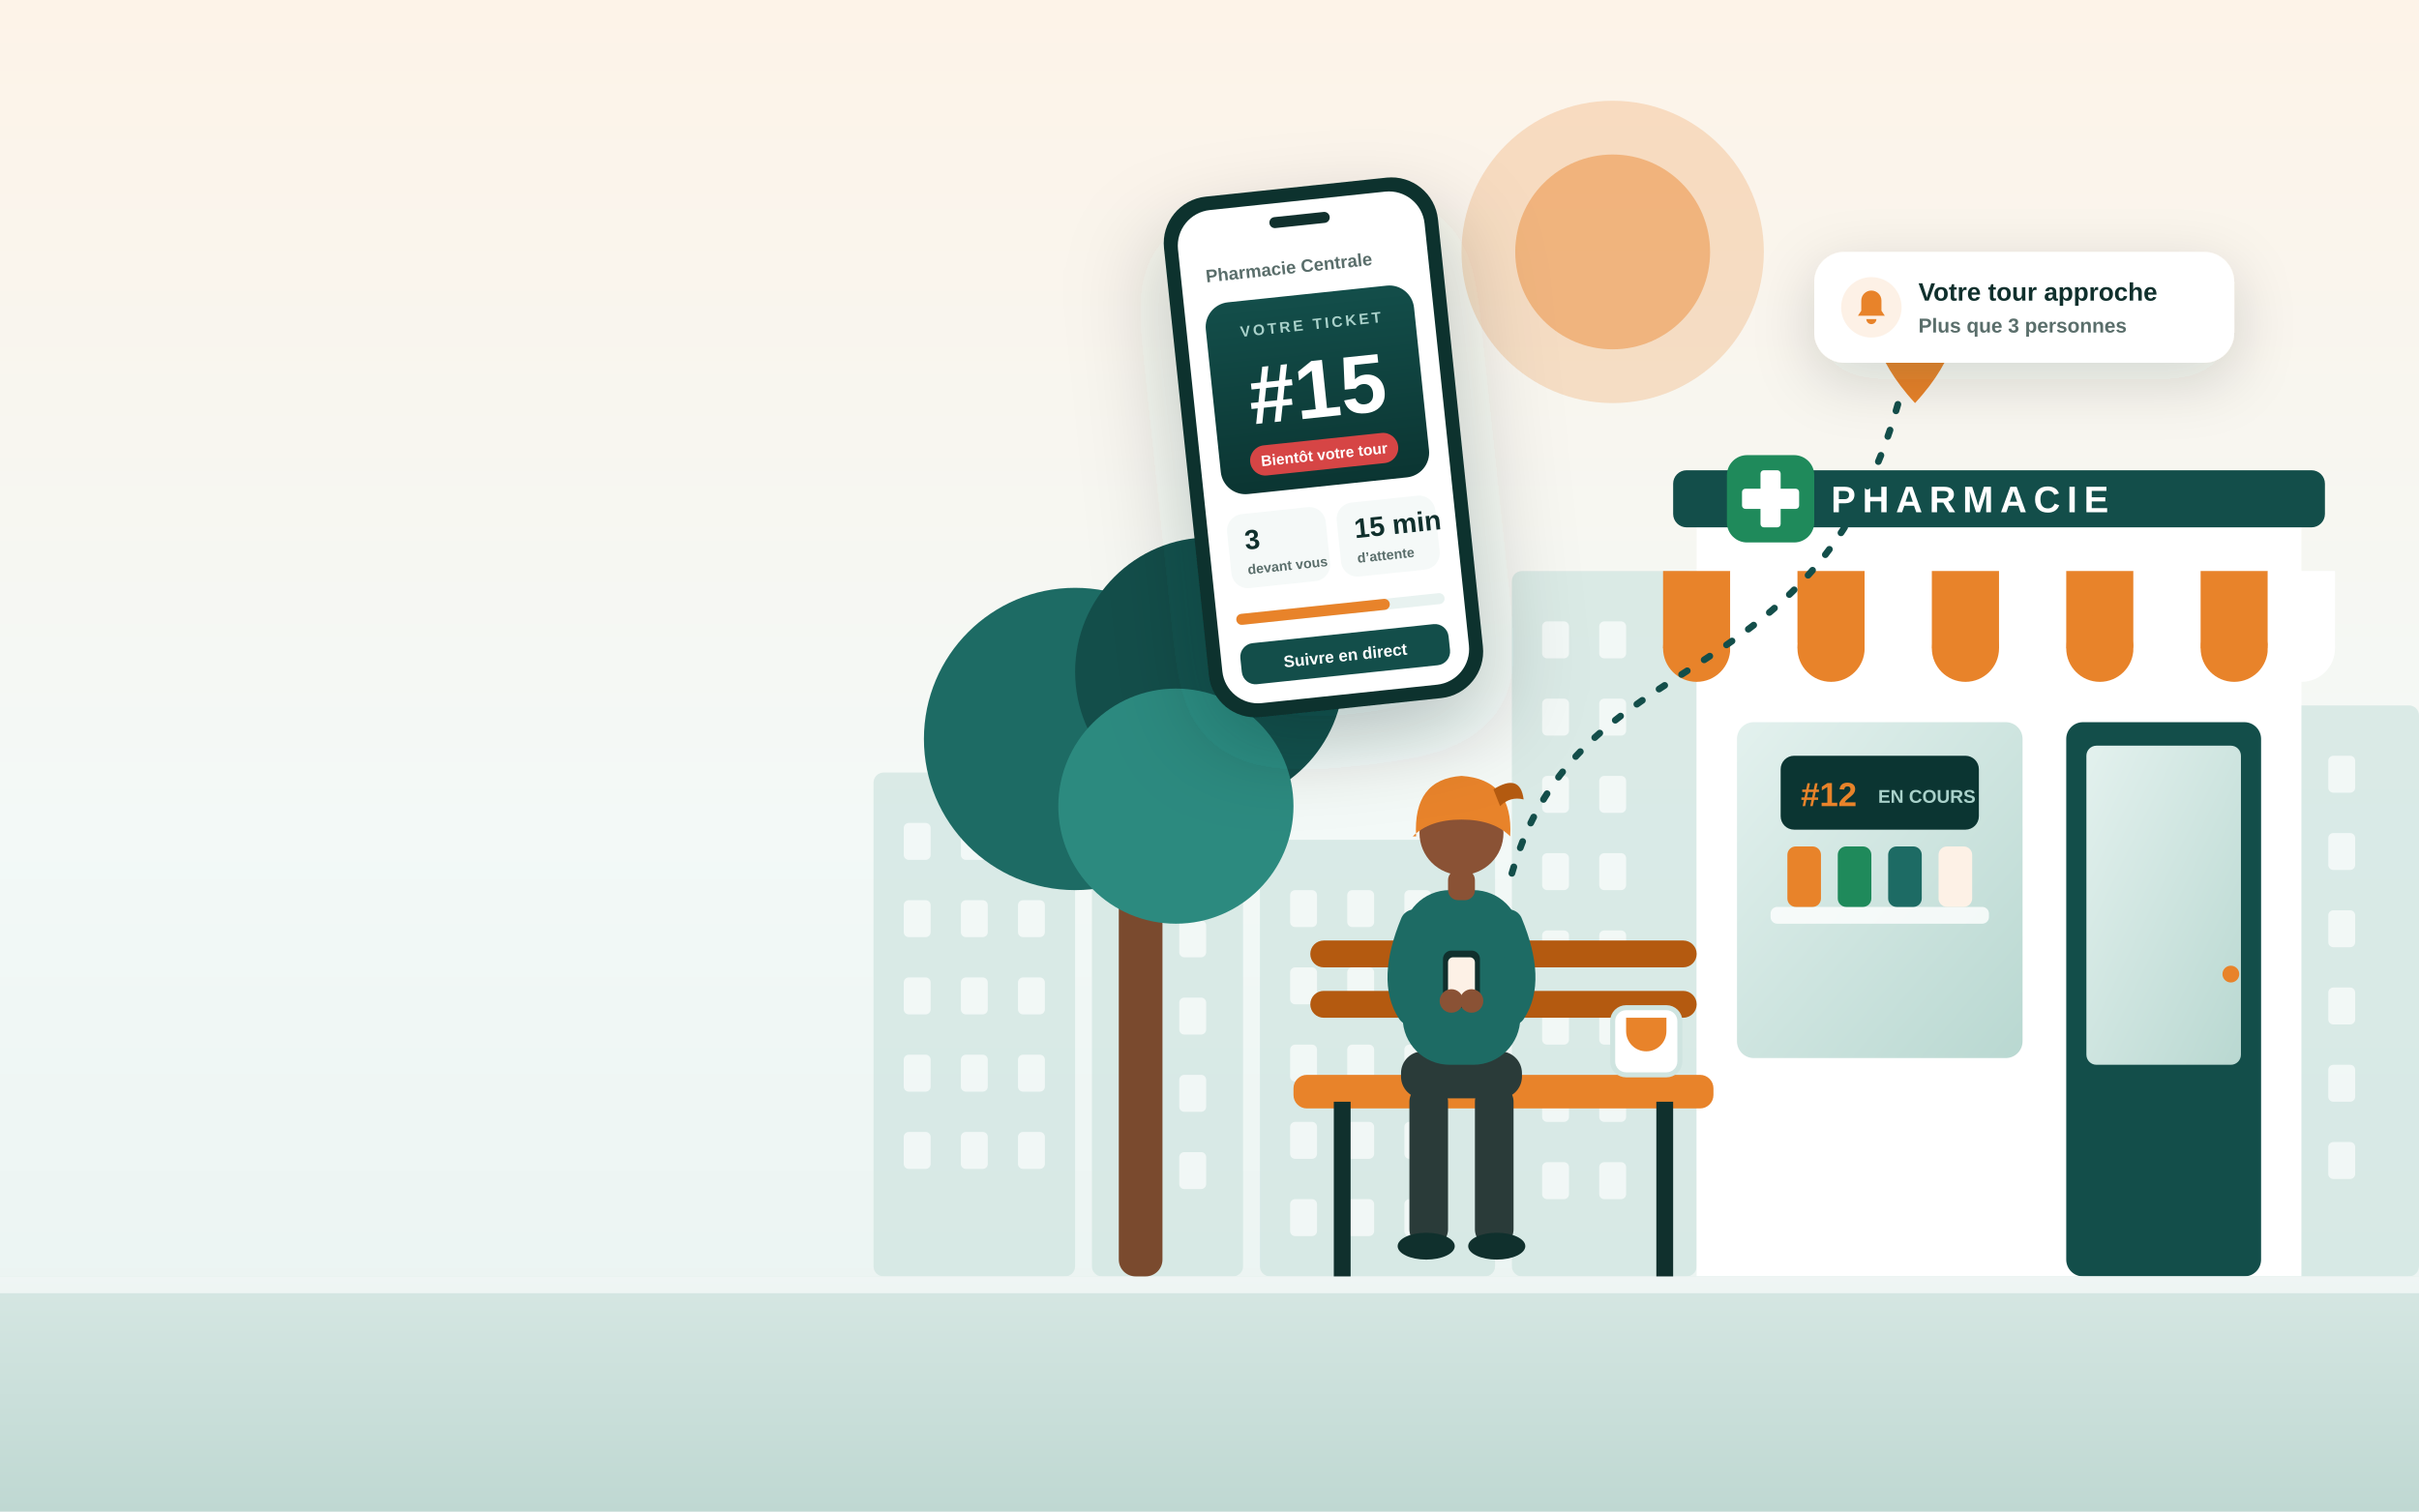
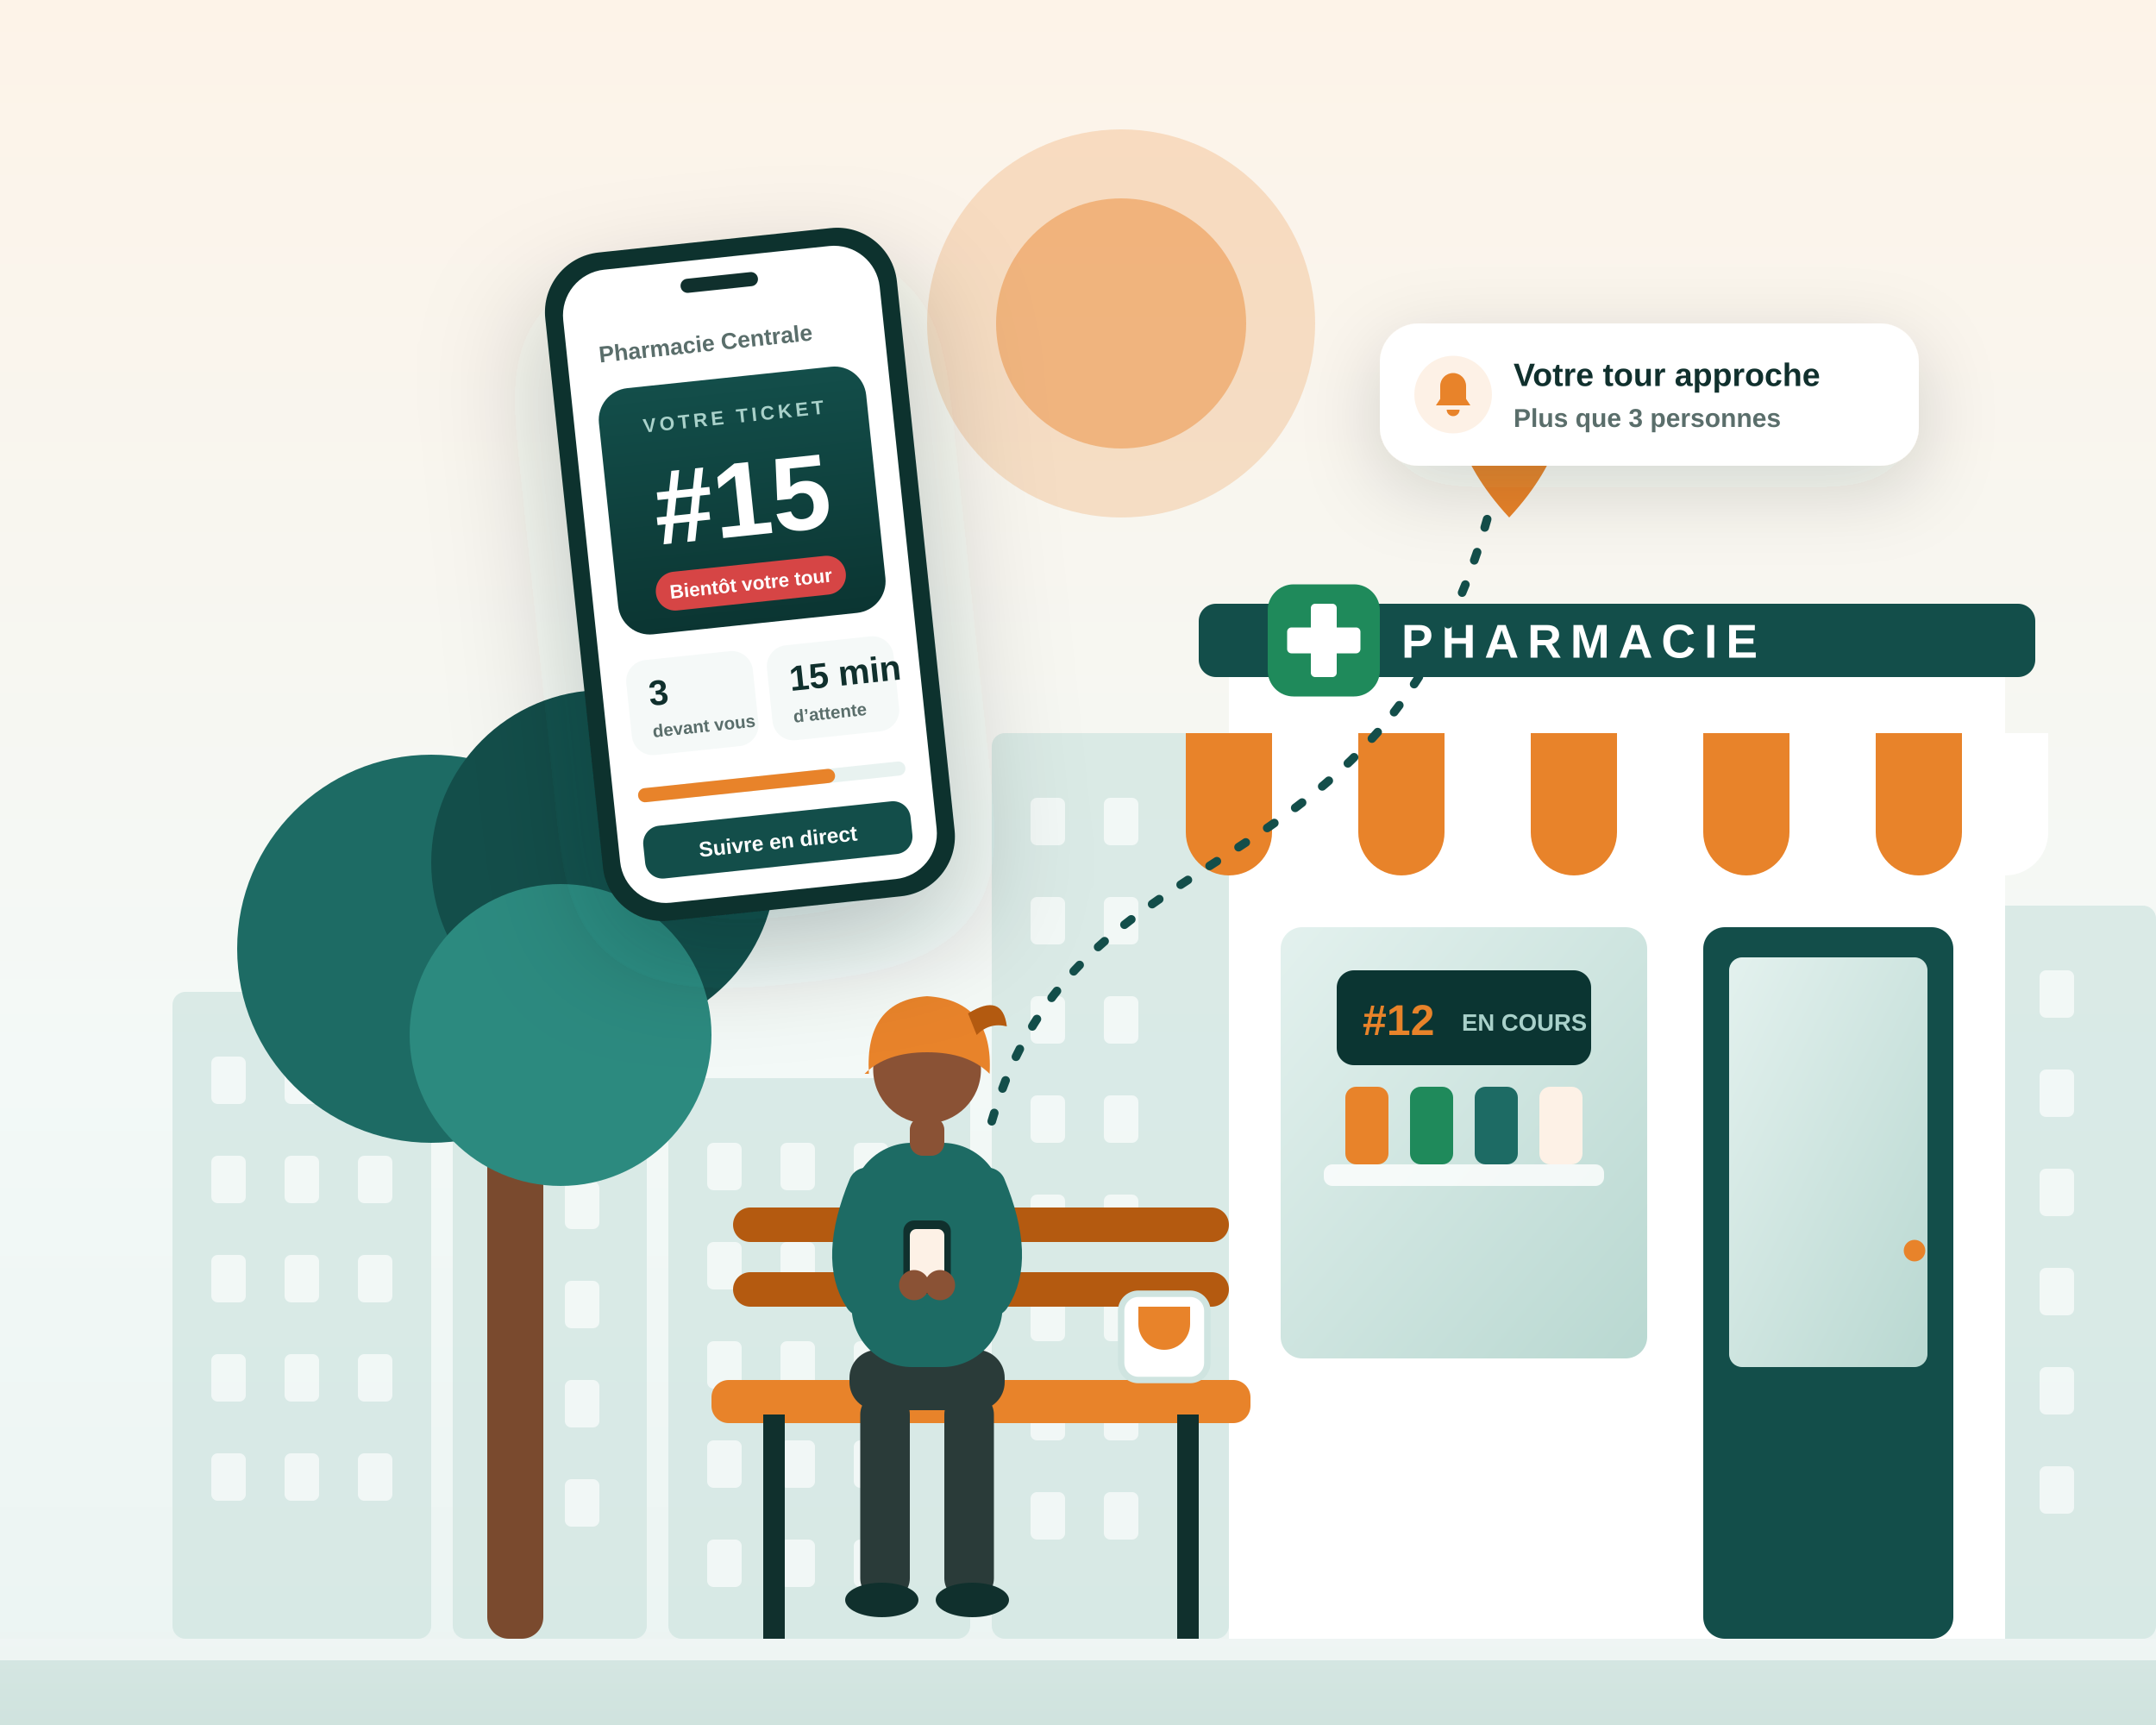
- <svg xmlns="http://www.w3.org/2000/svg" viewBox="0 0 1440 900" width="1440" height="900" role="img" aria-label="Attente à distance : une cliente patiente sur un banc et suit son ticket sur son téléphone">
+ <svg xmlns="http://www.w3.org/2000/svg" viewBox="440 0 1000 800" width="1000" height="800" role="img" aria-label="Attente à distance : une cliente patiente sur un banc et suit son ticket sur son téléphone">
  <defs>
    <linearGradient id="sky" x1="0" y1="0" x2="0" y2="1">
      <stop offset="0" stop-color="#fdf3e8" />
      <stop offset="0.55" stop-color="#f3f9f7" />
      <stop offset="1" stop-color="#e8f2f0" />
    </linearGradient>
    <linearGradient id="road" x1="0" y1="0" x2="0" y2="1">
      <stop offset="0" stop-color="#d6e7e3" />
      <stop offset="1" stop-color="#bfd8d2" />
    </linearGradient>
    <linearGradient id="glass" x1="0" y1="0" x2="1" y2="1">
      <stop offset="0" stop-color="#e3f1ee" />
      <stop offset="1" stop-color="#b9d8d1" />
    </linearGradient>
    <linearGradient id="phone" x1="0" y1="0" x2="0" y2="1">
      <stop offset="0" stop-color="#134e4a" />
      <stop offset="1" stop-color="#0b3532" />
    </linearGradient>
  </defs>
  <rect width="1440" height="900" fill="url(#sky)" />
  <circle cx="960" cy="150" r="90" fill="#e8832a" opacity="0.22" />
  <circle cx="960" cy="150" r="58" fill="#e8832a" opacity="0.45" />
  <rect x="520" y="460" width="120" height="300" rx="6" fill="#cfe4e0" opacity="0.7" />
  <rect x="538" y="490" width="16" height="22" rx="3" fill="#ffffff" opacity="0.65" />
  <rect x="572" y="490" width="16" height="22" rx="3" fill="#ffffff" opacity="0.65" />
  <rect x="606" y="490" width="16" height="22" rx="3" fill="#ffffff" opacity="0.65" />
  <rect x="538" y="536" width="16" height="22" rx="3" fill="#ffffff" opacity="0.65" />
  <rect x="572" y="536" width="16" height="22" rx="3" fill="#ffffff" opacity="0.65" />
  <rect x="606" y="536" width="16" height="22" rx="3" fill="#ffffff" opacity="0.65" />
  <rect x="538" y="582" width="16" height="22" rx="3" fill="#ffffff" opacity="0.65" />
  <rect x="572" y="582" width="16" height="22" rx="3" fill="#ffffff" opacity="0.65" />
  <rect x="606" y="582" width="16" height="22" rx="3" fill="#ffffff" opacity="0.65" />
  <rect x="538" y="628" width="16" height="22" rx="3" fill="#ffffff" opacity="0.65" />
  <rect x="572" y="628" width="16" height="22" rx="3" fill="#ffffff" opacity="0.65" />
  <rect x="606" y="628" width="16" height="22" rx="3" fill="#ffffff" opacity="0.65" />
  <rect x="538" y="674" width="16" height="22" rx="3" fill="#ffffff" opacity="0.65" />
  <rect x="572" y="674" width="16" height="22" rx="3" fill="#ffffff" opacity="0.65" />
  <rect x="606" y="674" width="16" height="22" rx="3" fill="#ffffff" opacity="0.65" />
  <rect x="650" y="380" width="90" height="380" rx="6" fill="#cfe4e0" opacity="0.7" />
  <rect x="668" y="410" width="16" height="22" rx="3" fill="#ffffff" opacity="0.65" />
  <rect x="702" y="410" width="16" height="22" rx="3" fill="#ffffff" opacity="0.65" />
  <rect x="668" y="456" width="16" height="22" rx="3" fill="#ffffff" opacity="0.65" />
  <rect x="702" y="456" width="16" height="22" rx="3" fill="#ffffff" opacity="0.65" />
  <rect x="668" y="502" width="16" height="22" rx="3" fill="#ffffff" opacity="0.65" />
  <rect x="702" y="502" width="16" height="22" rx="3" fill="#ffffff" opacity="0.65" />
  <rect x="668" y="548" width="16" height="22" rx="3" fill="#ffffff" opacity="0.65" />
  <rect x="702" y="548" width="16" height="22" rx="3" fill="#ffffff" opacity="0.65" />
  <rect x="668" y="594" width="16" height="22" rx="3" fill="#ffffff" opacity="0.65" />
  <rect x="702" y="594" width="16" height="22" rx="3" fill="#ffffff" opacity="0.65" />
  <rect x="668" y="640" width="16" height="22" rx="3" fill="#ffffff" opacity="0.65" />
  <rect x="702" y="640" width="16" height="22" rx="3" fill="#ffffff" opacity="0.65" />
  <rect x="668" y="686" width="16" height="22" rx="3" fill="#ffffff" opacity="0.65" />
  <rect x="702" y="686" width="16" height="22" rx="3" fill="#ffffff" opacity="0.65" />
  <rect x="750" y="500" width="140" height="260" rx="6" fill="#cfe4e0" opacity="0.7" />
  <rect x="768" y="530" width="16" height="22" rx="3" fill="#ffffff" opacity="0.65" />
  <rect x="802" y="530" width="16" height="22" rx="3" fill="#ffffff" opacity="0.65" />
  <rect x="836" y="530" width="16" height="22" rx="3" fill="#ffffff" opacity="0.65" />
  <rect x="768" y="576" width="16" height="22" rx="3" fill="#ffffff" opacity="0.65" />
  <rect x="802" y="576" width="16" height="22" rx="3" fill="#ffffff" opacity="0.65" />
  <rect x="836" y="576" width="16" height="22" rx="3" fill="#ffffff" opacity="0.65" />
  <rect x="768" y="622" width="16" height="22" rx="3" fill="#ffffff" opacity="0.65" />
  <rect x="802" y="622" width="16" height="22" rx="3" fill="#ffffff" opacity="0.65" />
  <rect x="836" y="622" width="16" height="22" rx="3" fill="#ffffff" opacity="0.65" />
  <rect x="768" y="668" width="16" height="22" rx="3" fill="#ffffff" opacity="0.65" />
  <rect x="802" y="668" width="16" height="22" rx="3" fill="#ffffff" opacity="0.65" />
  <rect x="836" y="668" width="16" height="22" rx="3" fill="#ffffff" opacity="0.65" />
  <rect x="768" y="714" width="16" height="22" rx="3" fill="#ffffff" opacity="0.65" />
  <rect x="802" y="714" width="16" height="22" rx="3" fill="#ffffff" opacity="0.65" />
  <rect x="836" y="714" width="16" height="22" rx="3" fill="#ffffff" opacity="0.65" />
  <rect x="900" y="340" width="110" height="420" rx="6" fill="#cfe4e0" opacity="0.7" />
  <rect x="918" y="370" width="16" height="22" rx="3" fill="#ffffff" opacity="0.65" />
  <rect x="952" y="370" width="16" height="22" rx="3" fill="#ffffff" opacity="0.65" />
  <rect x="918" y="416" width="16" height="22" rx="3" fill="#ffffff" opacity="0.65" />
  <rect x="952" y="416" width="16" height="22" rx="3" fill="#ffffff" opacity="0.65" />
  <rect x="918" y="462" width="16" height="22" rx="3" fill="#ffffff" opacity="0.65" />
  <rect x="952" y="462" width="16" height="22" rx="3" fill="#ffffff" opacity="0.65" />
  <rect x="918" y="508" width="16" height="22" rx="3" fill="#ffffff" opacity="0.65" />
  <rect x="952" y="508" width="16" height="22" rx="3" fill="#ffffff" opacity="0.65" />
  <rect x="918" y="554" width="16" height="22" rx="3" fill="#ffffff" opacity="0.65" />
  <rect x="952" y="554" width="16" height="22" rx="3" fill="#ffffff" opacity="0.65" />
  <rect x="918" y="600" width="16" height="22" rx="3" fill="#ffffff" opacity="0.65" />
  <rect x="952" y="600" width="16" height="22" rx="3" fill="#ffffff" opacity="0.65" />
  <rect x="918" y="646" width="16" height="22" rx="3" fill="#ffffff" opacity="0.65" />
  <rect x="952" y="646" width="16" height="22" rx="3" fill="#ffffff" opacity="0.65" />
  <rect x="918" y="692" width="16" height="22" rx="3" fill="#ffffff" opacity="0.65" />
  <rect x="952" y="692" width="16" height="22" rx="3" fill="#ffffff" opacity="0.65" />
  <rect x="1300" y="420" width="140" height="340" rx="6" fill="#cfe4e0" opacity="0.7" />
  <rect x="1318" y="450" width="16" height="22" rx="3" fill="#ffffff" opacity="0.65" />
  <rect x="1352" y="450" width="16" height="22" rx="3" fill="#ffffff" opacity="0.65" />
  <rect x="1386" y="450" width="16" height="22" rx="3" fill="#ffffff" opacity="0.65" />
  <rect x="1318" y="496" width="16" height="22" rx="3" fill="#ffffff" opacity="0.65" />
  <rect x="1352" y="496" width="16" height="22" rx="3" fill="#ffffff" opacity="0.65" />
  <rect x="1386" y="496" width="16" height="22" rx="3" fill="#ffffff" opacity="0.65" />
  <rect x="1318" y="542" width="16" height="22" rx="3" fill="#ffffff" opacity="0.65" />
  <rect x="1352" y="542" width="16" height="22" rx="3" fill="#ffffff" opacity="0.65" />
  <rect x="1386" y="542" width="16" height="22" rx="3" fill="#ffffff" opacity="0.65" />
  <rect x="1318" y="588" width="16" height="22" rx="3" fill="#ffffff" opacity="0.65" />
  <rect x="1352" y="588" width="16" height="22" rx="3" fill="#ffffff" opacity="0.65" />
  <rect x="1386" y="588" width="16" height="22" rx="3" fill="#ffffff" opacity="0.65" />
  <rect x="1318" y="634" width="16" height="22" rx="3" fill="#ffffff" opacity="0.65" />
  <rect x="1352" y="634" width="16" height="22" rx="3" fill="#ffffff" opacity="0.65" />
  <rect x="1386" y="634" width="16" height="22" rx="3" fill="#ffffff" opacity="0.65" />
  <rect x="1318" y="680" width="16" height="22" rx="3" fill="#ffffff" opacity="0.65" />
  <rect x="1352" y="680" width="16" height="22" rx="3" fill="#ffffff" opacity="0.65" />
  <rect x="1386" y="680" width="16" height="22" rx="3" fill="#ffffff" opacity="0.65" />
  <rect x="1010" y="300" width="360" height="460" fill="#ffffff" />
  <rect x="996" y="280" width="388" height="34" rx="8" fill="#134e4a" />
  <text x="1090" y="305" font-family="'Plus Jakarta Sans', 'Segoe UI', Arial, sans-serif" font-size="22" font-weight="800" letter-spacing="4" fill="#ffffff">PHARMACIE</text>
  <g transform="translate(1054 297)">
    <rect x="-26" y="-26" width="52" height="52" rx="12" fill="#1f8a5b" />
    <rect x="-6" y="-17" width="12" height="34" rx="2" fill="#fff" />
    <rect x="-17" y="-6" width="34" height="12" rx="2" fill="#fff" />
  </g>
  <clipPath id="aw">
    <rect x="990" y="340" width="400" height="70" />
  </clipPath>
  <g clip-path="url(#aw)">
    <rect x="990" y="340" width="40" height="46" fill="#e8832a" />
    <rect x="1030" y="340" width="40" height="46" fill="#ffffff" />
    <rect x="1070" y="340" width="40" height="46" fill="#e8832a" />
    <rect x="1110" y="340" width="40" height="46" fill="#ffffff" />
    <rect x="1150" y="340" width="40" height="46" fill="#e8832a" />
    <rect x="1190" y="340" width="40" height="46" fill="#ffffff" />
    <rect x="1230" y="340" width="40" height="46" fill="#e8832a" />
    <rect x="1270" y="340" width="40" height="46" fill="#ffffff" />
    <rect x="1310" y="340" width="40" height="46" fill="#e8832a" />
    <rect x="1350" y="340" width="40" height="46" fill="#ffffff" />
    <circle cx="1010" cy="386" r="20" fill="#e8832a" />
    <circle cx="1050" cy="386" r="20" fill="#ffffff" />
    <circle cx="1090" cy="386" r="20" fill="#e8832a" />
    <circle cx="1130" cy="386" r="20" fill="#ffffff" />
    <circle cx="1170" cy="386" r="20" fill="#e8832a" />
    <circle cx="1210" cy="386" r="20" fill="#ffffff" />
    <circle cx="1250" cy="386" r="20" fill="#e8832a" />
    <circle cx="1290" cy="386" r="20" fill="#ffffff" />
    <circle cx="1330" cy="386" r="20" fill="#e8832a" />
    <circle cx="1370" cy="386" r="20" fill="#ffffff" />
  </g>
  <rect x="1034" y="430" width="170" height="200" rx="10" fill="url(#glass)" />
  <rect x="1054" y="540" width="130" height="10" rx="4" fill="#ffffff" opacity="0.8" />
  <rect x="1064" y="504" width="20" height="36" rx="5" fill="#e8832a" />
  <rect x="1094" y="504" width="20" height="36" rx="5" fill="#1f8a5b" />
  <rect x="1124" y="504" width="20" height="36" rx="5" fill="#1d6b64" />
  <rect x="1154" y="504" width="20" height="36" rx="5" fill="#fdf1e6" />
  <rect x="1230" y="430" width="116" height="330" rx="10" fill="#134e4a" />
  <rect x="1242" y="444" width="92" height="190" rx="6" fill="url(#glass)" />
  <circle cx="1328" cy="580" r="5" fill="#e8832a" />
  <rect x="1060" y="450" width="118" height="44" rx="8" fill="#0b3532" />
  <text x="1072" y="480" font-family="'Plus Jakarta Sans', 'Segoe UI', Arial, sans-serif" font-size="20" font-weight="800" fill="#e8832a">#12</text>
  <text x="1118" y="478" font-family="'Plus Jakarta Sans', 'Segoe UI', Arial, sans-serif" font-size="11" font-weight="700" fill="#a9d1ca">EN COURS</text>
  <rect x="0" y="760" width="1440" height="140" fill="url(#road)" />
  <rect x="0" y="760" width="1440" height="10" fill="#ffffff" opacity="0.6" />
  <rect x="666" y="470" width="26" height="290" rx="10" fill="#7a4a2e" />
  <circle cx="640" cy="440" r="90" fill="#1d6b64" />
  <circle cx="720" cy="400" r="80" fill="#134e4a" />
  <circle cx="700" cy="480" r="70" fill="#2c8a7f" />
  <rect x="780" y="560" width="230" height="16" rx="8" fill="#b45a10" />
  <rect x="780" y="590" width="230" height="16" rx="8" fill="#b45a10" />
  <rect x="770" y="640" width="250" height="20" rx="8" fill="#e8832a" />
  <rect x="794" y="656" width="10" height="104" fill="#10302d" />
  <rect x="986" y="656" width="10" height="104" fill="#10302d" />
  <rect x="834" y="626" width="72" height="28" rx="13" fill="#2a3b39" />
  <rect x="839" y="646" width="23" height="96" rx="10" fill="#2a3b39" />
  <rect x="878" y="646" width="23" height="96" rx="10" fill="#2a3b39" />
  <ellipse cx="849" cy="742" rx="17" ry="8" fill="#10302d" />
  <ellipse cx="891" cy="742" rx="17" ry="8" fill="#10302d" />
  <rect x="835" y="530" width="70" height="104" rx="28" fill="#1d6b64" />
  <rect x="862" y="518" width="16" height="18" rx="6" fill="#8a5235" />
  <circle cx="870" cy="496" r="25" fill="#8a5235" />
  <path d="M843 498 q-2 -34 27 -36 q31 2 29 36 q-10 -10 -29 -10 q-19 0 -29 10z" fill="#e8832a" />
  <path d="M889 470 q16 -10 18 6 q-8 -2 -14 4z" fill="#b45a10" />
  <path d="M842 550 q-14 34 -2 52 q10 8 26 -4" fill="none" stroke="#1d6b64" stroke-width="17" stroke-linecap="round" stroke-linejoin="round" />
  <path d="M898 550 q14 34 2 52 q-10 8 -24 -4" fill="none" stroke="#1d6b64" stroke-width="17" stroke-linecap="round" stroke-linejoin="round" />
  <rect x="859" y="566" width="22" height="34" rx="5" fill="#10302d" />
  <rect x="862" y="570" width="16" height="26" rx="3" fill="#fdf1e6" />
  <circle cx="864" cy="596" r="7" fill="#8a5235" />
  <circle cx="876" cy="596" r="7" fill="#8a5235" />
  <g transform="translate(960 600)">
    <rect width="40" height="40" rx="8" fill="#ffffff" />
    <path d="M8 6 h24 v8 a12 12 0 0 1 -24 0z" fill="#e8832a" />
    <rect x="0" y="0" width="40" height="40" rx="8" fill="none" stroke="#cfe4e0" stroke-width="3" />
  </g>
  <path d="M900 520 C 940 380, 1080 420, 1130 240" fill="none" stroke="#134e4a" stroke-width="4" stroke-dasharray="4 12" stroke-linecap="round" />
  <g transform="translate(1140 190)">
    <path d="M0 50 C -26 22, -26 0, -26 -4 a26 26 0 0 1 52 0 c0 4 0 26 -26 54z" fill="#e8832a" />
    <circle cx="0" cy="-4" r="10" fill="#ffffff" />
  </g>
  <g transform="translate(690 120) rotate(-6) scale(0.82)">
    <rect x="0" y="0" width="200" height="380" rx="34" fill="#10302d" filter="drop-shadow(0 24px 32px rgba(16,48,45,.25))" />
    <rect x="10" y="10" width="180" height="360" rx="26" fill="#ffffff" />
    <rect x="78" y="20" width="44" height="8" rx="4" fill="#10302d" />
    <text x="28" y="62" font-family="'Plus Jakarta Sans', 'Segoe UI', Arial, sans-serif" font-size="13" font-weight="700" fill="#5a6e6b">Pharmacie Centrale</text>
    <rect x="24" y="78" width="152" height="140" rx="18" fill="url(#phone)" />
    <text x="100" y="104" font-family="'Plus Jakarta Sans', 'Segoe UI', Arial, sans-serif" font-size="11" font-weight="700" letter-spacing="2" fill="#a9d1ca" text-anchor="middle">VOTRE TICKET</text>
    <text x="100" y="168" font-family="'Plus Jakarta Sans', 'Segoe UI', Arial, sans-serif" font-size="60" font-weight="800" fill="#ffffff" text-anchor="middle">#15</text>
    <rect x="46" y="184" width="108" height="22" rx="11" fill="#d64545" />
    <text x="100" y="199" font-family="'Plus Jakarta Sans', 'Segoe UI', Arial, sans-serif" font-size="11" font-weight="800" fill="#ffffff" text-anchor="middle">Bientôt votre tour</text>
    <rect x="24" y="232" width="72" height="54" rx="12" fill="#f5f9f8" />
    <rect x="104" y="232" width="72" height="54" rx="12" fill="#f5f9f8" />
    <text x="36" y="258" font-family="'Plus Jakarta Sans', 'Segoe UI', Arial, sans-serif" font-size="20" font-weight="800" fill="#10302d">3</text>
    <text x="36" y="276" font-family="'Plus Jakarta Sans', 'Segoe UI', Arial, sans-serif" font-size="10" font-weight="600" fill="#5a6e6b">devant vous</text>
    <text x="116" y="258" font-family="'Plus Jakarta Sans', 'Segoe UI', Arial, sans-serif" font-size="20" font-weight="800" fill="#10302d">15 min</text>
    <text x="116" y="276" font-family="'Plus Jakarta Sans', 'Segoe UI', Arial, sans-serif" font-size="10" font-weight="600" fill="#5a6e6b">d’attente</text>
    <rect x="24" y="304" width="152" height="8" rx="4" fill="#e8f2f0" />
    <rect x="24" y="304" width="112" height="8" rx="4" fill="#e8832a" />
    <rect x="24" y="326" width="152" height="30" rx="10" fill="#134e4a" />
    <text x="100" y="346" font-family="'Plus Jakarta Sans', 'Segoe UI', Arial, sans-serif" font-size="12" font-weight="700" fill="#ffffff" text-anchor="middle">Suivre en direct</text>
  </g>
  <g transform="translate(1080 150)">
    <rect width="250" height="66" rx="18" fill="#ffffff" filter="drop-shadow(0 10px 18px rgba(16,48,45,.16))" />
    <circle cx="34" cy="33" r="18" fill="#fdf1e6" />
    <path d="M26 38 h16 l-2 -3 v-6 a6 6 0 0 0 -12 0 v6z M31 40 a3 3 0 0 0 6 0" fill="#e8832a" />
    <text x="62" y="29" font-family="'Plus Jakarta Sans', 'Segoe UI', Arial, sans-serif" font-size="15" font-weight="800" fill="#10302d">Votre tour approche</text>
    <text x="62" y="48" font-family="'Plus Jakarta Sans', 'Segoe UI', Arial, sans-serif" font-size="12" font-weight="600" fill="#5a6e6b">Plus que 3 personnes</text>
  </g>
</svg>
